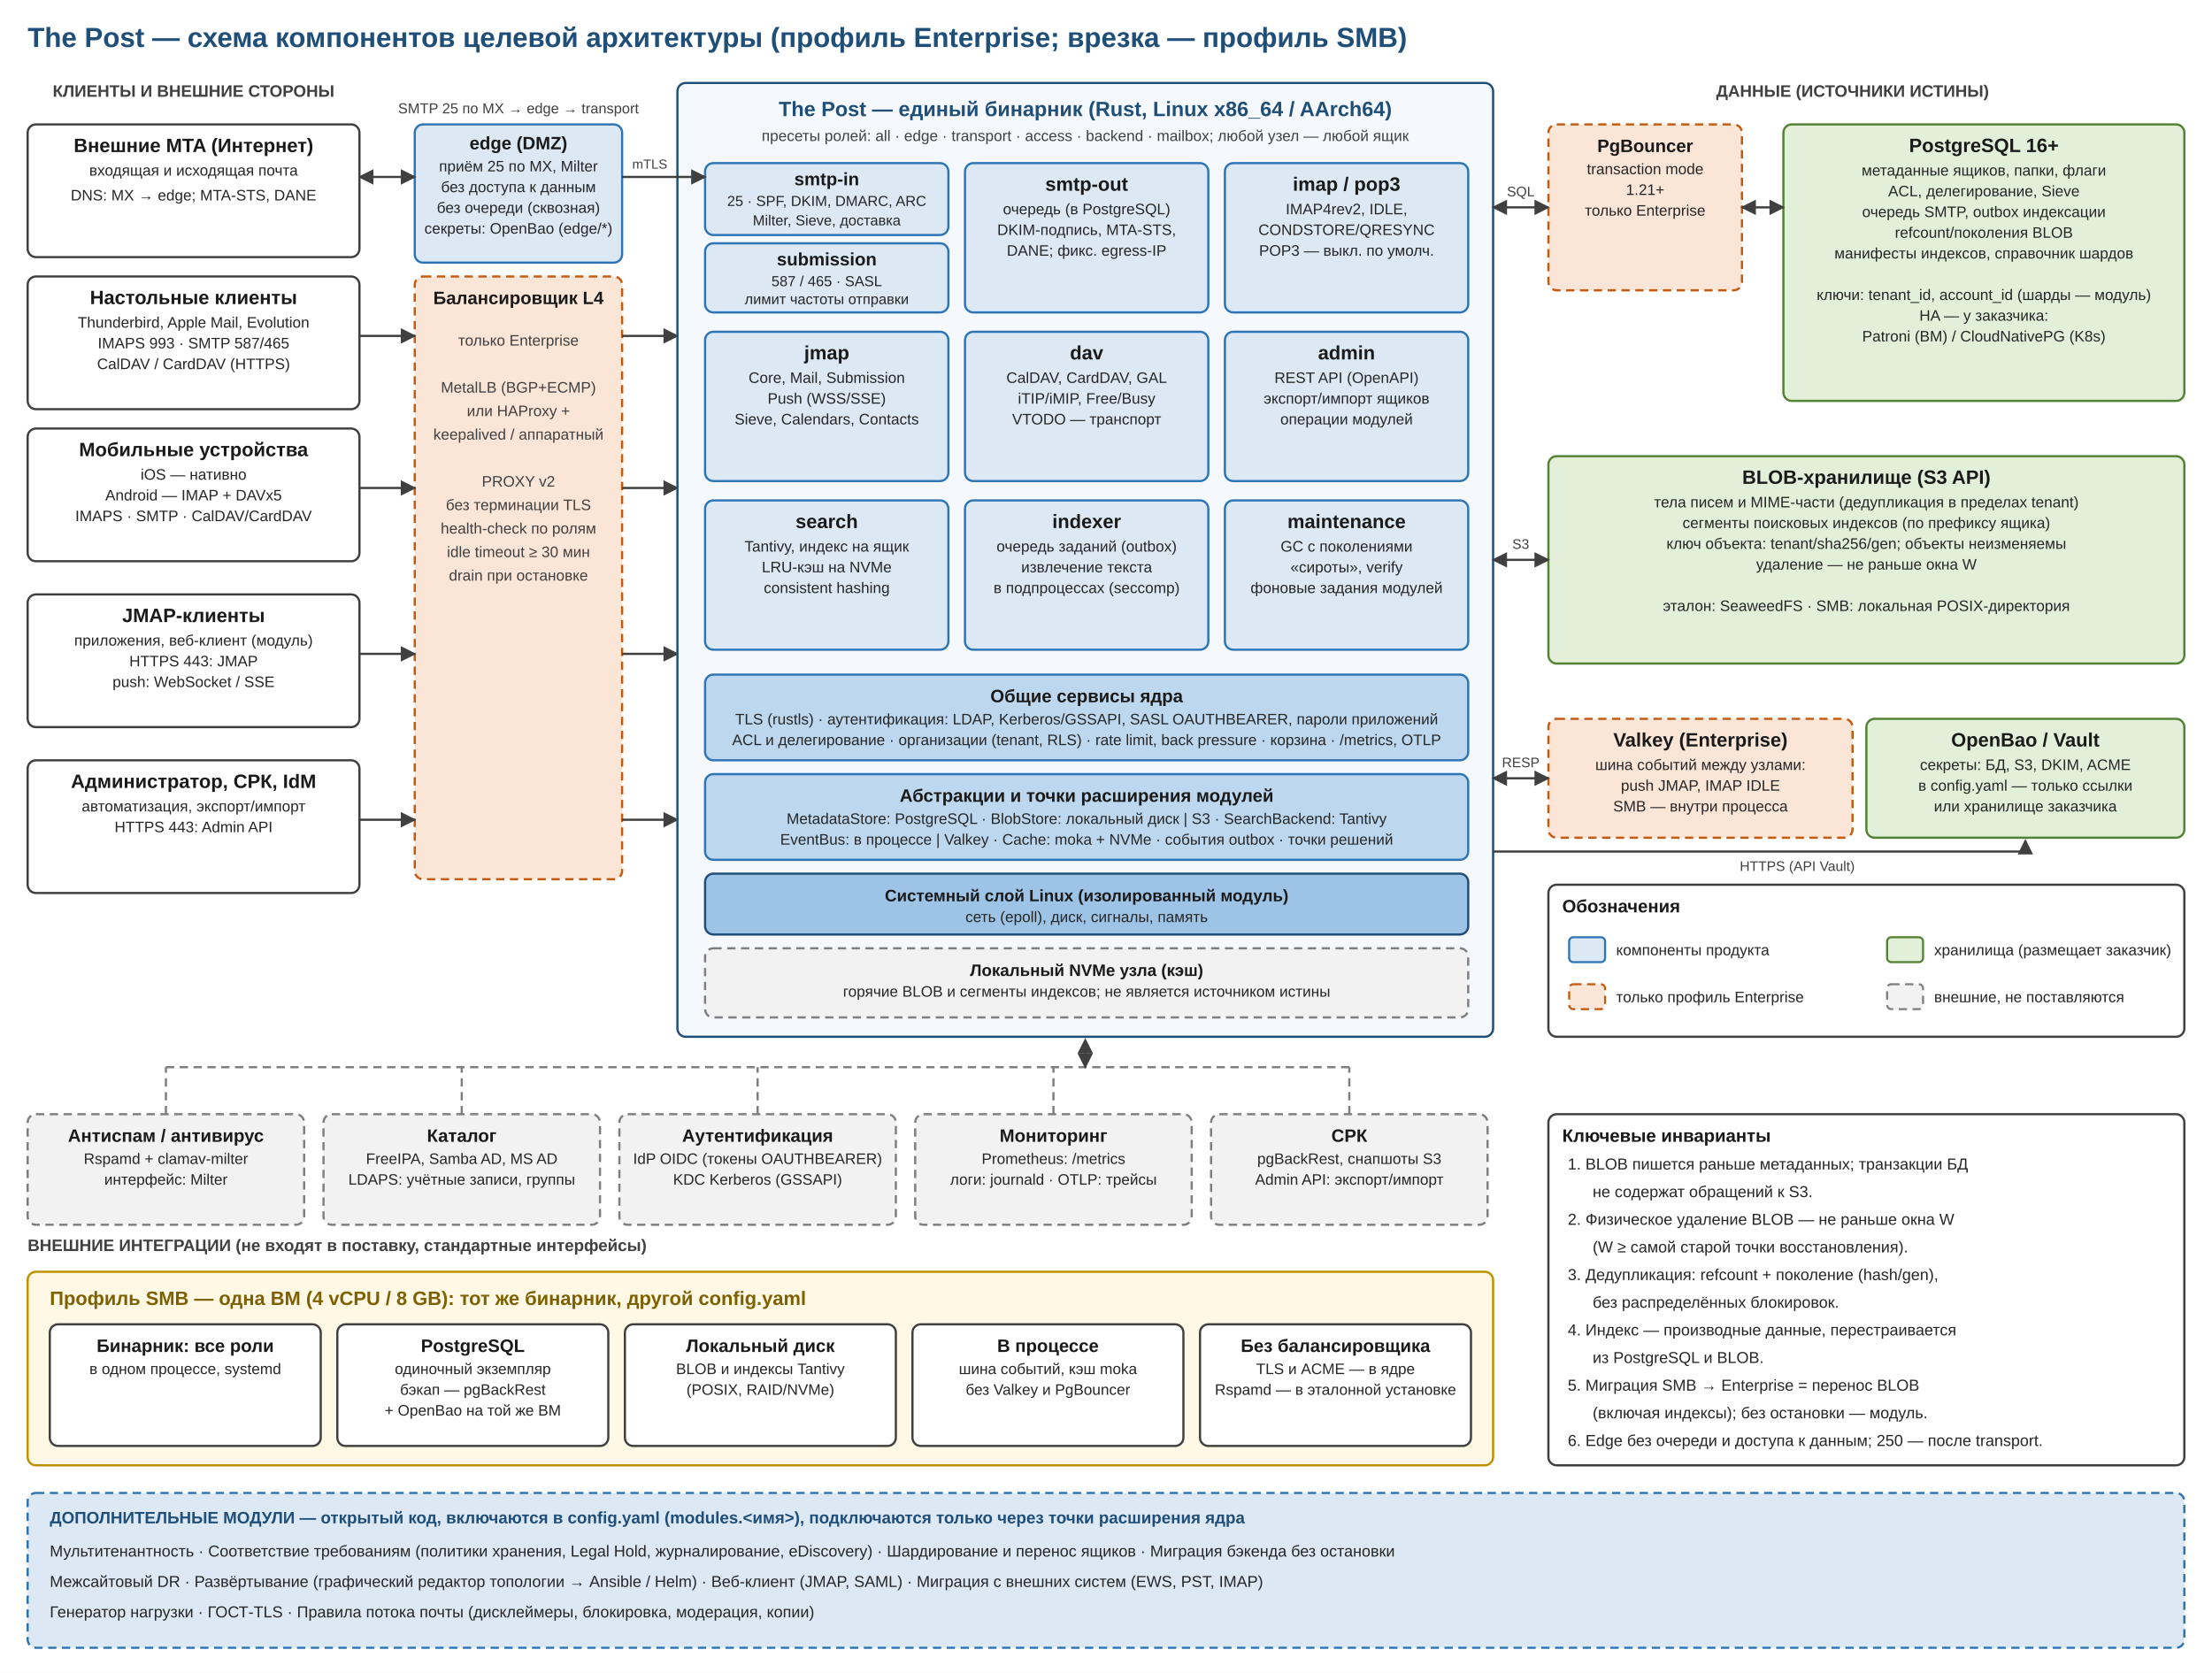
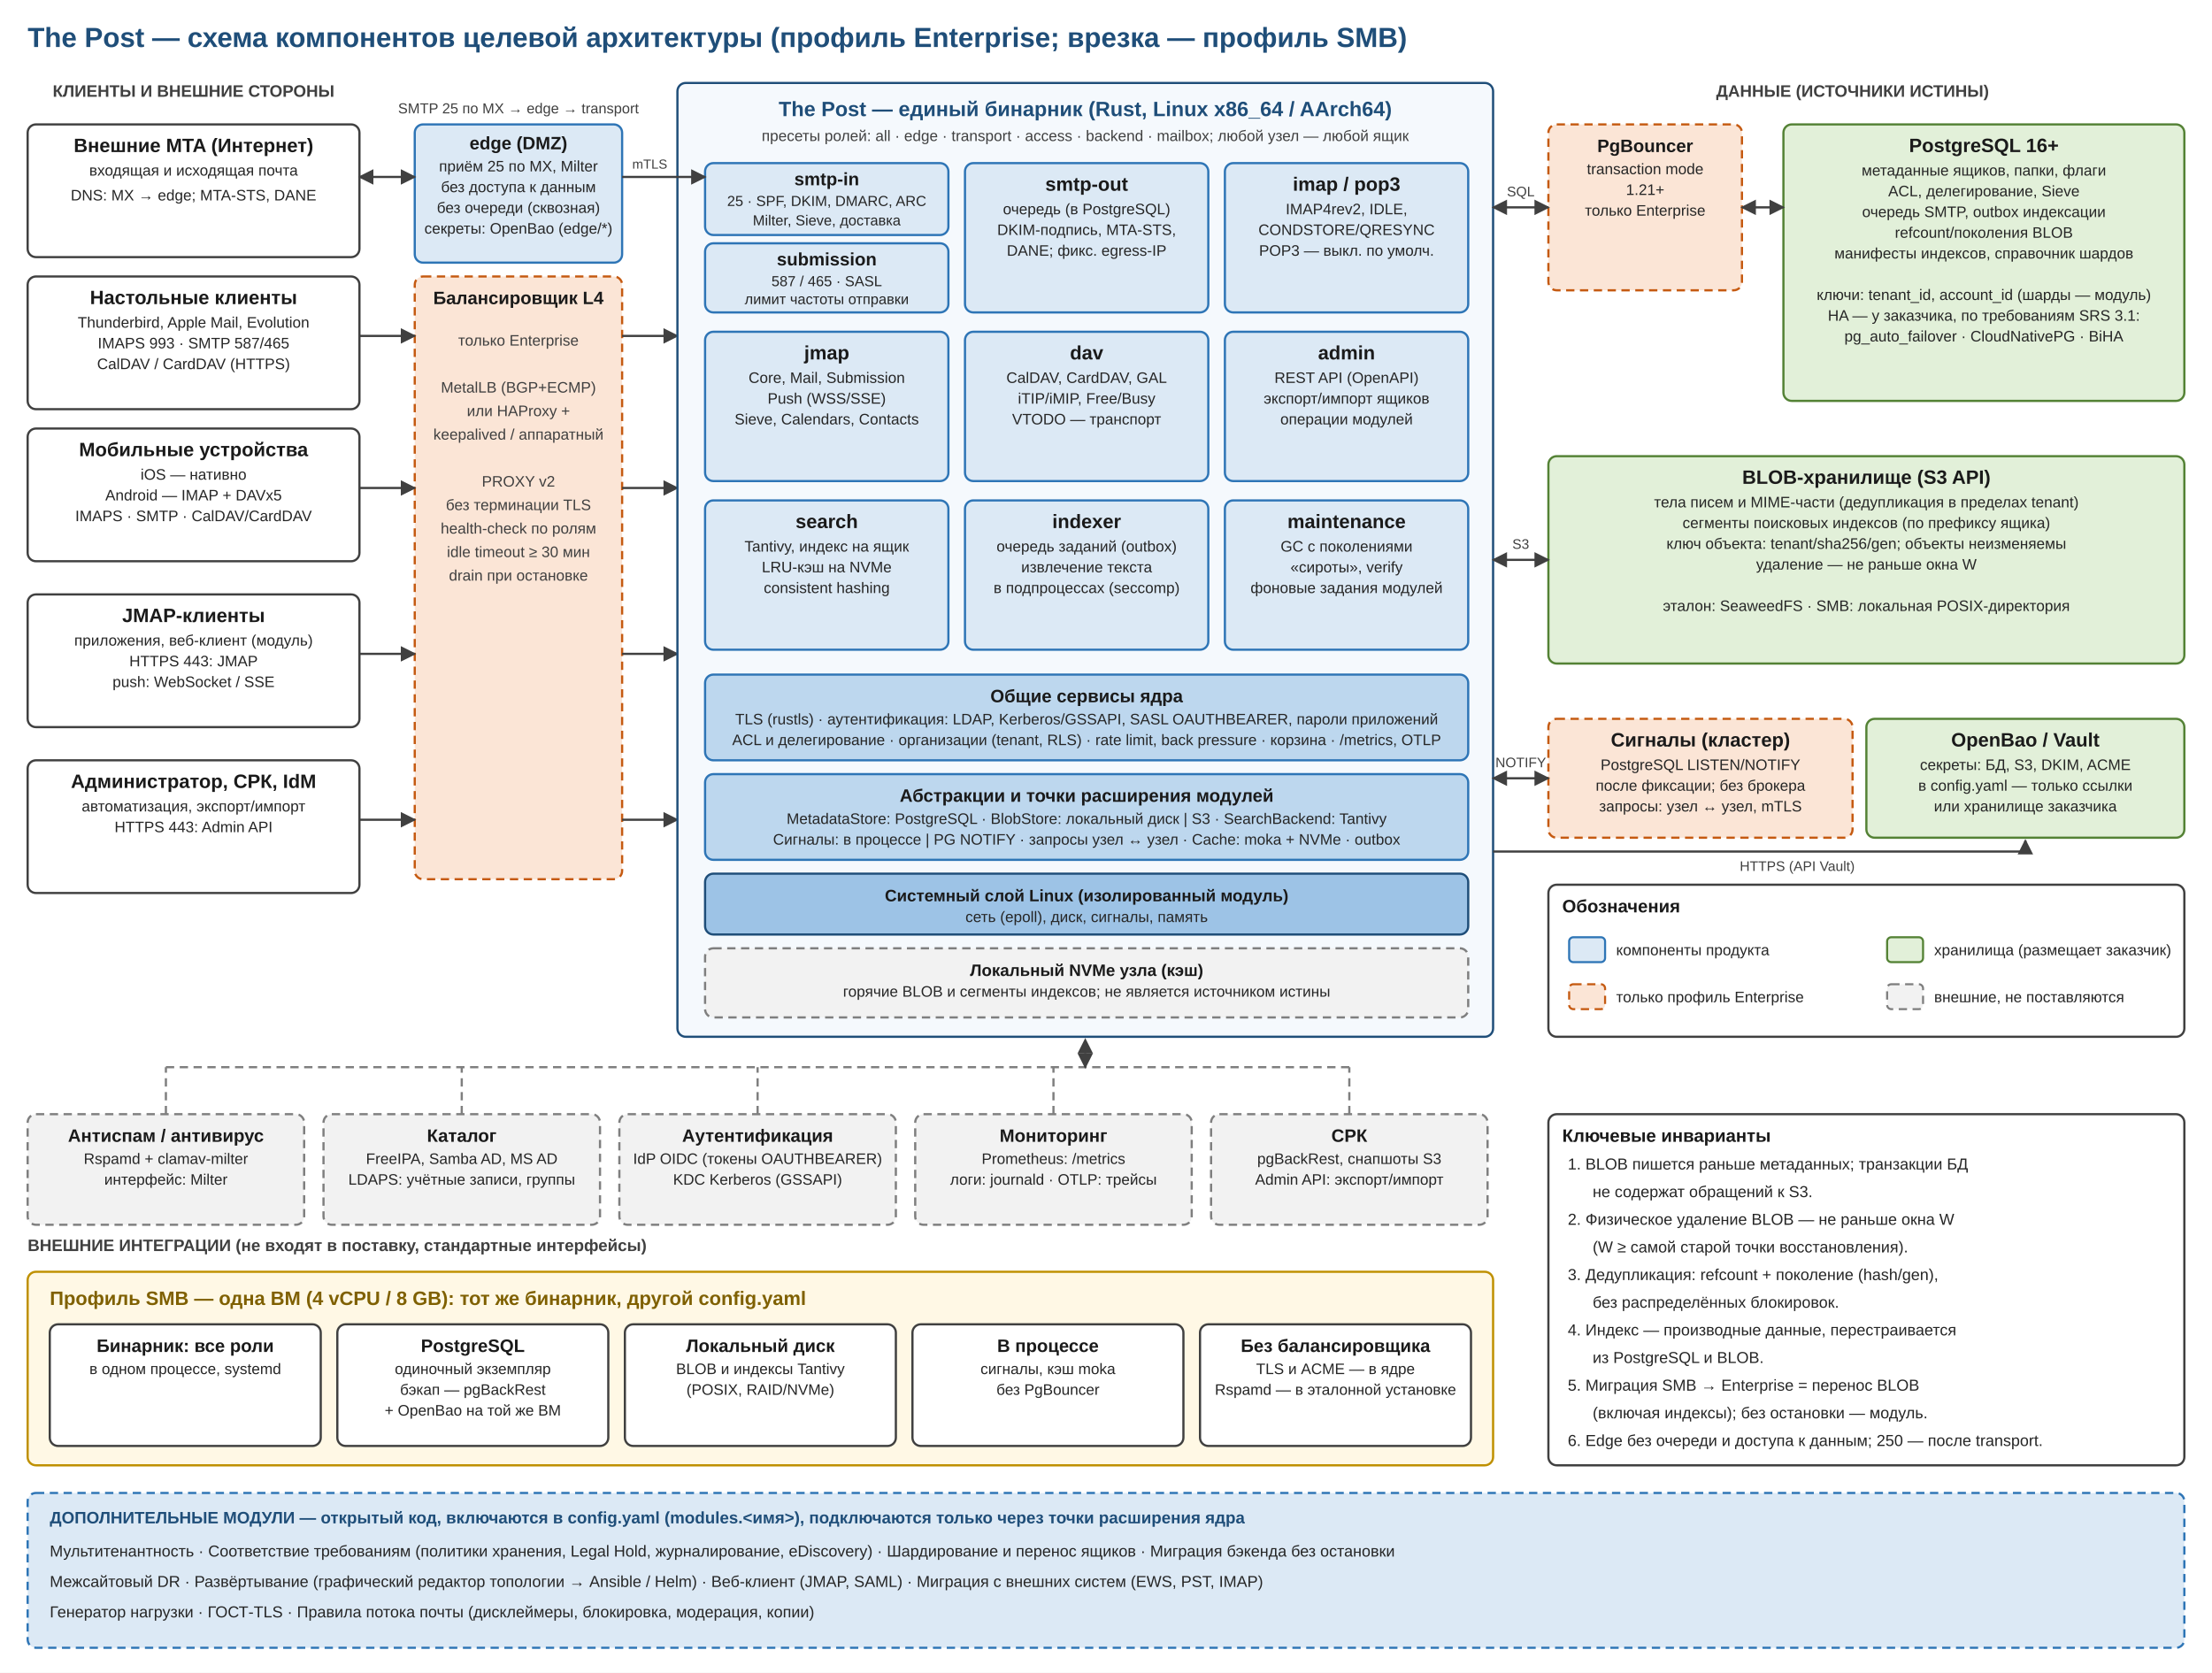
<svg xmlns="http://www.w3.org/2000/svg" width="1600" height="1210" viewBox="0 0 1600 1210" font-family="Arial, 'Liberation Sans', 'DejaVu Sans', sans-serif">
  <defs>
    <marker id="a" viewBox="0 0 10 10" refX="9" refY="5" markerWidth="7" markerHeight="7" orient="auto-start-reverse">
      <path d="M0,0 L10,5 L0,10 z" fill="#404040" />
    </marker>
  </defs>
  <rect width="1600" height="1210" fill="#FFFFFF" />
  <text x="20" y="34" font-size="20" text-anchor="start" fill="#1F4E79" font-weight="bold">The Post — схема компонентов целевой архитектуры (профиль Enterprise; врезка — профиль SMB)</text>
  <text x="140" y="70" font-size="12" text-anchor="middle" fill="#404040" font-weight="bold">КЛИЕНТЫ И ВНЕШНИЕ СТОРОНЫ</text>
  <rect x="20" y="90" width="240" height="96" rx="6" fill="#FFFFFF" stroke="#404040" stroke-width="1.6" />
  <text x="140.0" y="110" font-size="14" font-weight="bold" text-anchor="middle" fill="#1A1A1A">Внешние MTA (Интернет)</text>
  <text x="140.0" y="127" font-size="11" text-anchor="middle" fill="#262626">входящая и исходящая почта</text>
  <text x="140.0" y="145" font-size="11" text-anchor="middle" fill="#262626">DNS: MX → edge; MTA-STS, DANE</text>
  <rect x="20" y="200" width="240" height="96" rx="6" fill="#FFFFFF" stroke="#404040" stroke-width="1.6" />
  <text x="140.0" y="220" font-size="14" font-weight="bold" text-anchor="middle" fill="#1A1A1A">Настольные клиенты</text>
  <text x="140.0" y="237" font-size="11" text-anchor="middle" fill="#262626">Thunderbird, Apple Mail, Evolution</text>
  <text x="140.0" y="252" font-size="11" text-anchor="middle" fill="#262626">IMAPS 993 · SMTP 587/465</text>
  <text x="140.0" y="267" font-size="11" text-anchor="middle" fill="#262626">CalDAV / CardDAV (HTTPS)</text>
  <rect x="20" y="310" width="240" height="96" rx="6" fill="#FFFFFF" stroke="#404040" stroke-width="1.6" />
  <text x="140.0" y="330" font-size="14" font-weight="bold" text-anchor="middle" fill="#1A1A1A">Мобильные устройства</text>
  <text x="140.0" y="347" font-size="11" text-anchor="middle" fill="#262626">iOS — нативно</text>
  <text x="140.0" y="362" font-size="11" text-anchor="middle" fill="#262626">Android — IMAP + DAVx5</text>
  <text x="140.0" y="377" font-size="11" text-anchor="middle" fill="#262626">IMAPS · SMTP · CalDAV/CardDAV</text>
  <rect x="20" y="430" width="240" height="96" rx="6" fill="#FFFFFF" stroke="#404040" stroke-width="1.6" />
  <text x="140.0" y="450" font-size="14" font-weight="bold" text-anchor="middle" fill="#1A1A1A">JMAP-клиенты</text>
  <text x="140.0" y="467" font-size="11" text-anchor="middle" fill="#262626">приложения, веб-клиент (модуль)</text>
  <text x="140.0" y="482" font-size="11" text-anchor="middle" fill="#262626">HTTPS 443: JMAP</text>
  <text x="140.0" y="497" font-size="11" text-anchor="middle" fill="#262626">push: WebSocket / SSE</text>
  <rect x="20" y="550" width="240" height="96" rx="6" fill="#FFFFFF" stroke="#404040" stroke-width="1.6" />
  <text x="140.0" y="570" font-size="14" font-weight="bold" text-anchor="middle" fill="#1A1A1A">Администратор, СРК, IdM</text>
  <text x="140.0" y="587" font-size="11" text-anchor="middle" fill="#262626">автоматизация, экспорт/импорт</text>
  <text x="140.0" y="602" font-size="11" text-anchor="middle" fill="#262626">HTTPS 443: Admin API</text>
  <rect x="300" y="200" width="150" height="436" rx="6" fill="#FBE5D6" stroke="#C55A11" stroke-width="1.6" stroke-dasharray="6 4" />
  <text x="375.0" y="220" font-size="13" font-weight="bold" text-anchor="middle" fill="#1A1A1A">Балансировщик L4</text>
  <text x="375" y="250" font-size="11" text-anchor="middle" fill="#404040">только Enterprise</text>
  <text x="375" y="267" font-size="11" text-anchor="middle" fill="#404040" />
  <text x="375" y="284" font-size="11" text-anchor="middle" fill="#404040">MetalLB (BGP+ECMP)</text>
  <text x="375" y="301" font-size="11" text-anchor="middle" fill="#404040">или HAProxy +</text>
  <text x="375" y="318" font-size="11" text-anchor="middle" fill="#404040">keepalived / аппаратный</text>
  <text x="375" y="335" font-size="11" text-anchor="middle" fill="#404040" />
  <text x="375" y="352" font-size="11" text-anchor="middle" fill="#404040">PROXY v2</text>
  <text x="375" y="369" font-size="11" text-anchor="middle" fill="#404040">без терминации TLS</text>
  <text x="375" y="386" font-size="11" text-anchor="middle" fill="#404040">health-check по ролям</text>
  <text x="375" y="403" font-size="11" text-anchor="middle" fill="#404040">idle timeout ≥ 30 мин</text>
  <text x="375" y="420" font-size="11" text-anchor="middle" fill="#404040">drain при остановке</text>
  <rect x="300" y="90" width="150" height="100" rx="6" fill="#DCE9F5" stroke="#2E75B6" stroke-width="1.6" />
  <text x="375.0" y="108" font-size="13" text-anchor="middle" fill="#1A1A1A" font-weight="bold">edge (DMZ)</text>
  <text x="375.0" y="124" font-size="11" text-anchor="middle" fill="#262626">приём 25 по MX, Milter</text>
  <text x="375.0" y="139" font-size="11" text-anchor="middle" fill="#262626">без доступа к данным</text>
  <text x="375.0" y="154" font-size="11" text-anchor="middle" fill="#262626">без очереди (сквозная)</text>
  <text x="375.0" y="169" font-size="11" text-anchor="middle" fill="#262626">секреты: OpenBao (edge/*)</text>
  <path d="M260,128 L300,128" fill="none" stroke="#404040" stroke-width="1.6" marker-end="url(#a)" marker-start="url(#a)" />
  <text x="375" y="82" font-size="10.5" text-anchor="middle" fill="#404040">SMTP 25 по MX → edge → transport</text>
  <path d="M260,243 L300,243" fill="none" stroke="#404040" stroke-width="1.6" marker-end="url(#a)" />
  <text x="280" y="237" font-size="9" text-anchor="middle" fill="#404040" />
  <path d="M260,353 L300,353" fill="none" stroke="#404040" stroke-width="1.6" marker-end="url(#a)" />
  <text x="280" y="347" font-size="9" text-anchor="middle" fill="#404040" />
  <path d="M260,473 L300,473" fill="none" stroke="#404040" stroke-width="1.6" marker-end="url(#a)" />
  <text x="280" y="467" font-size="9" text-anchor="middle" fill="#404040" />
  <path d="M260,593 L300,593" fill="none" stroke="#404040" stroke-width="1.6" marker-end="url(#a)" />
  <text x="280" y="587" font-size="9" text-anchor="middle" fill="#404040" />
  <path d="M450,243 L490,243" fill="none" stroke="#404040" stroke-width="1.6" marker-end="url(#a)" />
  <path d="M450,353 L490,353" fill="none" stroke="#404040" stroke-width="1.6" marker-end="url(#a)" />
  <path d="M450,473 L490,473" fill="none" stroke="#404040" stroke-width="1.6" marker-end="url(#a)" />
  <path d="M450,593 L490,593" fill="none" stroke="#404040" stroke-width="1.6" marker-end="url(#a)" />
  <rect x="490" y="60" width="590" height="690" rx="6" fill="#F5F9FD" stroke="#1F4E79" stroke-width="1.6" />
  <text x="785" y="84" font-size="15" text-anchor="middle" fill="#1F4E79" font-weight="bold">The Post — единый бинарник (Rust, Linux x86_64 / AArch64)</text>
  <text x="785" y="102" font-size="11" text-anchor="middle" fill="#404040">пресеты ролей: all · edge · transport · access · backend · mailbox; любой узел — любой ящик</text>
  <rect x="510" y="118" width="176" height="52" rx="6" fill="#DCE9F5" stroke="#2E75B6" stroke-width="1.6" />
  <text x="598.0" y="134" font-size="13" text-anchor="middle" fill="#1A1A1A" font-weight="bold">smtp-in</text>
  <text x="598.0" y="149" font-size="10.5" text-anchor="middle" fill="#262626">25 · SPF, DKIM, DMARC, ARC</text>
  <text x="598.0" y="163" font-size="10.5" text-anchor="middle" fill="#262626">Milter, Sieve, доставка</text>
  <rect x="510" y="176" width="176" height="50" rx="6" fill="#DCE9F5" stroke="#2E75B6" stroke-width="1.6" />
  <text x="598.0" y="192" font-size="13" text-anchor="middle" fill="#1A1A1A" font-weight="bold">submission</text>
  <text x="598.0" y="207" font-size="10.5" text-anchor="middle" fill="#262626">587 / 465 · SASL</text>
  <text x="598.0" y="220" font-size="10.5" text-anchor="middle" fill="#262626">лимит частоты отправки</text>
  <rect x="698" y="118" width="176" height="108" rx="6" fill="#DCE9F5" stroke="#2E75B6" stroke-width="1.6" />
  <text x="786.0" y="138" font-size="14" font-weight="bold" text-anchor="middle" fill="#1A1A1A">smtp-out</text>
  <text x="786.0" y="155" font-size="11" text-anchor="middle" fill="#262626">очередь (в PostgreSQL)</text>
  <text x="786.0" y="170" font-size="11" text-anchor="middle" fill="#262626">DKIM-подпись, MTA-STS,</text>
  <text x="786.0" y="185" font-size="11" text-anchor="middle" fill="#262626">DANE; фикс. egress-IP</text>
  <rect x="886" y="118" width="176" height="108" rx="6" fill="#DCE9F5" stroke="#2E75B6" stroke-width="1.6" />
  <text x="974.0" y="138" font-size="14" font-weight="bold" text-anchor="middle" fill="#1A1A1A">imap / pop3</text>
  <text x="974.0" y="155" font-size="11" text-anchor="middle" fill="#262626">IMAP4rev2, IDLE,</text>
  <text x="974.0" y="170" font-size="11" text-anchor="middle" fill="#262626">CONDSTORE/QRESYNC</text>
  <text x="974.0" y="185" font-size="11" text-anchor="middle" fill="#262626">POP3 — выкл. по умолч.</text>
  <rect x="510" y="240" width="176" height="108" rx="6" fill="#DCE9F5" stroke="#2E75B6" stroke-width="1.6" />
  <text x="598.0" y="260" font-size="14" font-weight="bold" text-anchor="middle" fill="#1A1A1A">jmap</text>
  <text x="598.0" y="277" font-size="11" text-anchor="middle" fill="#262626">Core, Mail, Submission</text>
  <text x="598.0" y="292" font-size="11" text-anchor="middle" fill="#262626">Push (WSS/SSE)</text>
  <text x="598.0" y="307" font-size="11" text-anchor="middle" fill="#262626">Sieve, Calendars, Contacts</text>
  <rect x="698" y="240" width="176" height="108" rx="6" fill="#DCE9F5" stroke="#2E75B6" stroke-width="1.6" />
  <text x="786.0" y="260" font-size="14" font-weight="bold" text-anchor="middle" fill="#1A1A1A">dav</text>
  <text x="786.0" y="277" font-size="11" text-anchor="middle" fill="#262626">CalDAV, CardDAV, GAL</text>
  <text x="786.0" y="292" font-size="11" text-anchor="middle" fill="#262626">iTIP/iMIP, Free/Busy</text>
  <text x="786.0" y="307" font-size="11" text-anchor="middle" fill="#262626">VTODO — транспорт</text>
  <rect x="886" y="240" width="176" height="108" rx="6" fill="#DCE9F5" stroke="#2E75B6" stroke-width="1.6" />
  <text x="974.0" y="260" font-size="14" font-weight="bold" text-anchor="middle" fill="#1A1A1A">admin</text>
  <text x="974.0" y="277" font-size="11" text-anchor="middle" fill="#262626">REST API (OpenAPI)</text>
  <text x="974.0" y="292" font-size="11" text-anchor="middle" fill="#262626">экспорт/импорт ящиков</text>
  <text x="974.0" y="307" font-size="11" text-anchor="middle" fill="#262626">операции модулей</text>
  <rect x="510" y="362" width="176" height="108" rx="6" fill="#DCE9F5" stroke="#2E75B6" stroke-width="1.6" />
  <text x="598.0" y="382" font-size="14" font-weight="bold" text-anchor="middle" fill="#1A1A1A">search</text>
  <text x="598.0" y="399" font-size="11" text-anchor="middle" fill="#262626">Tantivy, индекс на ящик</text>
  <text x="598.0" y="414" font-size="11" text-anchor="middle" fill="#262626">LRU-кэш на NVMe</text>
  <text x="598.0" y="429" font-size="11" text-anchor="middle" fill="#262626">consistent hashing</text>
  <rect x="698" y="362" width="176" height="108" rx="6" fill="#DCE9F5" stroke="#2E75B6" stroke-width="1.6" />
  <text x="786.0" y="382" font-size="14" font-weight="bold" text-anchor="middle" fill="#1A1A1A">indexer</text>
  <text x="786.0" y="399" font-size="11" text-anchor="middle" fill="#262626">очередь заданий (outbox)</text>
  <text x="786.0" y="414" font-size="11" text-anchor="middle" fill="#262626">извлечение текста</text>
  <text x="786.0" y="429" font-size="11" text-anchor="middle" fill="#262626">в подпроцессах (seccomp)</text>
  <rect x="886" y="362" width="176" height="108" rx="6" fill="#DCE9F5" stroke="#2E75B6" stroke-width="1.6" />
  <text x="974.0" y="382" font-size="14" font-weight="bold" text-anchor="middle" fill="#1A1A1A">maintenance</text>
  <text x="974.0" y="399" font-size="11" text-anchor="middle" fill="#262626">GC с поколениями</text>
  <text x="974.0" y="414" font-size="11" text-anchor="middle" fill="#262626">«сироты», verify</text>
  <text x="974.0" y="429" font-size="11" text-anchor="middle" fill="#262626">фоновые задания модулей</text>
  <rect x="510" y="488" width="552" height="62" rx="6" fill="#BDD7EE" stroke="#2E75B6" stroke-width="1.6" />
  <text x="786.0" y="508" font-size="13" font-weight="bold" text-anchor="middle" fill="#1A1A1A">Общие сервисы ядра</text>
  <text x="786.0" y="524" font-size="11" text-anchor="middle" fill="#262626">TLS (rustls) · аутентификация: LDAP, Kerberos/GSSAPI, SASL OAUTHBEARER, пароли приложений</text>
  <text x="786.0" y="539" font-size="11" text-anchor="middle" fill="#262626">ACL и делегирование · организации (tenant, RLS) · rate limit, back pressure · корзина · /metrics, OTLP</text>
  <rect x="510" y="560" width="552" height="62" rx="6" fill="#BDD7EE" stroke="#2E75B6" stroke-width="1.6" />
  <text x="786.0" y="580" font-size="13" font-weight="bold" text-anchor="middle" fill="#1A1A1A">Абстракции и точки расширения модулей</text>
  <text x="786.0" y="596" font-size="11" text-anchor="middle" fill="#262626">MetadataStore: PostgreSQL · BlobStore: локальный диск | S3 · SearchBackend: Tantivy</text>
-   <text x="786.0" y="611" font-size="11" text-anchor="middle" fill="#262626">EventBus: в процессе | Valkey · Cache: moka + NVMe · события outbox · точки решений</text>
+   <text x="786.0" y="611" font-size="11" text-anchor="middle" fill="#262626">Сигналы: в процессе | PG NOTIFY · запросы узел ↔ узел · Cache: moka + NVMe · outbox</text>
  <rect x="510" y="632" width="552" height="44" rx="6" fill="#9DC3E6" stroke="#1F4E79" stroke-width="1.6" />
  <text x="786.0" y="652" font-size="12" font-weight="bold" text-anchor="middle" fill="#1A1A1A">Системный слой Linux (изолированный модуль)</text>
  <text x="786.0" y="667" font-size="11" text-anchor="middle" fill="#262626">сеть (epoll), диск, сигналы, память</text>
  <rect x="510" y="686" width="552" height="50" rx="6" fill="#F2F2F2" stroke="#7F7F7F" stroke-width="1.6" stroke-dasharray="6 4" />
  <text x="786.0" y="706" font-size="12" font-weight="bold" text-anchor="middle" fill="#1A1A1A">Локальный NVMe узла (кэш)</text>
  <text x="786.0" y="721" font-size="11" text-anchor="middle" fill="#262626">горячие BLOB и сегменты индексов; не является источником истины</text>
  <text x="1340" y="70" font-size="12" text-anchor="middle" fill="#404040" font-weight="bold">ДАННЫЕ (ИСТОЧНИКИ ИСТИНЫ)</text>
  <rect x="1120" y="90" width="140" height="120" rx="6" fill="#FBE5D6" stroke="#C55A11" stroke-width="1.6" stroke-dasharray="6 4" />
  <text x="1190.0" y="110" font-size="13" font-weight="bold" text-anchor="middle" fill="#1A1A1A">PgBouncer</text>
  <text x="1190.0" y="126" font-size="11" text-anchor="middle" fill="#262626">transaction mode</text>
  <text x="1190.0" y="141" font-size="11" text-anchor="middle" fill="#262626">1.21+</text>
  <text x="1190.0" y="156" font-size="11" text-anchor="middle" fill="#262626">только Enterprise</text>
  <rect x="1290" y="90" width="290" height="200" rx="6" fill="#E2F0D9" stroke="#548235" stroke-width="1.6" />
  <text x="1435.0" y="110" font-size="14" font-weight="bold" text-anchor="middle" fill="#1A1A1A">PostgreSQL 16+</text>
  <text x="1435.0" y="127" font-size="11" text-anchor="middle" fill="#262626">метаданные ящиков, папки, флаги</text>
  <text x="1435.0" y="142" font-size="11" text-anchor="middle" fill="#262626">ACL, делегирование, Sieve</text>
  <text x="1435.0" y="157" font-size="11" text-anchor="middle" fill="#262626">очередь SMTP, outbox индексации</text>
  <text x="1435.0" y="172" font-size="11" text-anchor="middle" fill="#262626">refcount/поколения BLOB</text>
  <text x="1435.0" y="187" font-size="11" text-anchor="middle" fill="#262626">манифесты индексов, справочник шардов</text>
  <text x="1435.0" y="202" font-size="11" text-anchor="middle" fill="#262626" />
  <text x="1435.0" y="217" font-size="11" text-anchor="middle" fill="#262626">ключи: tenant_id, account_id (шарды — модуль)</text>
-   <text x="1435.0" y="232" font-size="11" text-anchor="middle" fill="#262626">HA — у заказчика:</text>
-   <text x="1435.0" y="247" font-size="11" text-anchor="middle" fill="#262626">Patroni (ВМ) / CloudNativePG (K8s)</text>
+   <text x="1435.0" y="232" font-size="11" text-anchor="middle" fill="#262626">HA — у заказчика, по требованиям SRS 3.1:</text>
+   <text x="1435.0" y="247" font-size="11" text-anchor="middle" fill="#262626">pg_auto_failover · CloudNativePG · BiHA</text>
  <rect x="1120" y="330" width="460" height="150" rx="6" fill="#E2F0D9" stroke="#548235" stroke-width="1.6" />
  <text x="1350.0" y="350" font-size="14" font-weight="bold" text-anchor="middle" fill="#1A1A1A">BLOB-хранилище (S3 API)</text>
  <text x="1350.0" y="367" font-size="11" text-anchor="middle" fill="#262626">тела писем и MIME-части (дедупликация в пределах tenant)</text>
  <text x="1350.0" y="382" font-size="11" text-anchor="middle" fill="#262626">сегменты поисковых индексов (по префиксу ящика)</text>
  <text x="1350.0" y="397" font-size="11" text-anchor="middle" fill="#262626">ключ объекта: tenant/sha256/gen; объекты неизменяемы</text>
  <text x="1350.0" y="412" font-size="11" text-anchor="middle" fill="#262626">удаление — не раньше окна W</text>
  <text x="1350.0" y="427" font-size="11" text-anchor="middle" fill="#262626" />
  <text x="1350.0" y="442" font-size="11" text-anchor="middle" fill="#262626">эталон: SeaweedFS · SMB: локальная POSIX-директория</text>
  <rect x="1120" y="520" width="220" height="86" rx="6" fill="#FBE5D6" stroke="#C55A11" stroke-width="1.6" stroke-dasharray="6 4" />
  <rect x="1350" y="520" width="230" height="86" rx="6" fill="#E2F0D9" stroke="#548235" stroke-width="1.6" />
  <text x="1465.0" y="540" font-size="14" font-weight="bold" text-anchor="middle" fill="#1A1A1A">OpenBao / Vault</text>
  <text x="1465.0" y="557" font-size="11" text-anchor="middle" fill="#262626">секреты: БД, S3, DKIM, ACME</text>
  <text x="1465.0" y="572" font-size="11" text-anchor="middle" fill="#262626">в config.yaml — только ссылки</text>
  <text x="1465.0" y="587" font-size="11" text-anchor="middle" fill="#262626">или хранилище заказчика</text>
  <path d="M1080,616 L1465,616 L1465,608" fill="none" stroke="#404040" stroke-width="1.6" marker-end="url(#a)" />
  <text x="1300" y="630" font-size="10" text-anchor="middle" fill="#404040">HTTPS (API Vault)</text>
-   <text x="1230.0" y="540" font-size="14" font-weight="bold" text-anchor="middle" fill="#1A1A1A">Valkey (Enterprise)</text>
-   <text x="1230.0" y="557" font-size="11" text-anchor="middle" fill="#262626">шина событий между узлами:</text>
-   <text x="1230.0" y="572" font-size="11" text-anchor="middle" fill="#262626">push JMAP, IMAP IDLE</text>
-   <text x="1230.0" y="587" font-size="11" text-anchor="middle" fill="#262626">SMB — внутри процесса</text>
+   <text x="1230.0" y="540" font-size="14" font-weight="bold" text-anchor="middle" fill="#1A1A1A">Сигналы (кластер)</text>
+   <text x="1230.0" y="557" font-size="11" text-anchor="middle" fill="#262626">PostgreSQL LISTEN/NOTIFY</text>
+   <text x="1230.0" y="572" font-size="11" text-anchor="middle" fill="#262626">после фиксации; без брокера</text>
+   <text x="1230.0" y="587" font-size="11" text-anchor="middle" fill="#262626">запросы: узел ↔ узел, mTLS</text>
  <path d="M1080,150 L1120,150" fill="none" stroke="#404040" stroke-width="1.6" marker-end="url(#a)" marker-start="url(#a)" />
  <path d="M1260,150 L1290,150" fill="none" stroke="#404040" stroke-width="1.6" marker-end="url(#a)" marker-start="url(#a)" />
  <text x="1100" y="142" font-size="10" text-anchor="middle" fill="#404040">SQL</text>
  <path d="M1080,405 L1120,405" fill="none" stroke="#404040" stroke-width="1.6" marker-end="url(#a)" marker-start="url(#a)" />
  <text x="1100" y="397" font-size="10" text-anchor="middle" fill="#404040">S3</text>
  <path d="M1080,563 L1120,563" fill="none" stroke="#404040" stroke-width="1.6" marker-end="url(#a)" marker-start="url(#a)" />
-   <text x="1100" y="555" font-size="10" text-anchor="middle" fill="#404040">RESP</text>
+   <text x="1100" y="555" font-size="10" text-anchor="middle" fill="#404040">NOTIFY</text>
  <rect x="1120" y="640" width="460" height="110" rx="6" fill="#FFFFFF" stroke="#404040" stroke-width="1.6" />
  <text x="1130" y="660" font-size="13" font-weight="bold" text-anchor="start" fill="#1A1A1A">Обозначения</text>
  <rect x="1135" y="678" width="26" height="18" rx="3" fill="#DCE9F5" stroke="#2E75B6" stroke-width="1.5" />
  <text x="1169" y="691" font-size="11" text-anchor="start" fill="#262626">компоненты продукта</text>
  <rect x="1365" y="678" width="26" height="18" rx="3" fill="#E2F0D9" stroke="#548235" stroke-width="1.5" />
  <text x="1399" y="691" font-size="11" text-anchor="start" fill="#262626">хранилища (размещает заказчик)</text>
  <rect x="1135" y="712" width="26" height="18" rx="3" fill="#FBE5D6" stroke="#C55A11" stroke-width="1.5" stroke-dasharray="6 4" />
  <text x="1169" y="725" font-size="11" text-anchor="start" fill="#262626">только профиль Enterprise</text>
  <rect x="1365" y="712" width="26" height="18" rx="3" fill="#F2F2F2" stroke="#7F7F7F" stroke-width="1.5" stroke-dasharray="6 4" />
  <text x="1399" y="725" font-size="11" text-anchor="start" fill="#262626">внешние, не поставляются</text>
  <text x="20" y="905" font-size="12" text-anchor="start" fill="#404040" font-weight="bold">ВНЕШНИЕ ИНТЕГРАЦИИ (не входят в поставку, стандартные интерфейсы)</text>
  <path d="M120,772 L976,772" stroke="#7F7F7F" stroke-width="1.6" stroke-dasharray="6 4" fill="none" />
  <path d="M785,772 L785,752" fill="none" stroke="#404040" stroke-width="1.6" marker-end="url(#a)" marker-start="url(#a)" stroke-dasharray="6 4" />
  <rect x="20" y="806" width="200" height="80" rx="6" fill="#F2F2F2" stroke="#7F7F7F" stroke-width="1.6" stroke-dasharray="6 4" />
  <text x="120.0" y="826" font-size="13" font-weight="bold" text-anchor="middle" fill="#1A1A1A">Антиспам / антивирус</text>
  <text x="120.0" y="842" font-size="11" text-anchor="middle" fill="#262626">Rspamd + clamav-milter</text>
  <text x="120.0" y="857" font-size="11" text-anchor="middle" fill="#262626">интерфейс: Milter</text>
  <path d="M120,806 L120,772" stroke="#7F7F7F" stroke-width="1.6" stroke-dasharray="6 4" fill="none" />
  <rect x="234" y="806" width="200" height="80" rx="6" fill="#F2F2F2" stroke="#7F7F7F" stroke-width="1.6" stroke-dasharray="6 4" />
  <text x="334.0" y="826" font-size="13" font-weight="bold" text-anchor="middle" fill="#1A1A1A">Каталог</text>
  <text x="334.0" y="842" font-size="11" text-anchor="middle" fill="#262626">FreeIPA, Samba AD, MS AD</text>
  <text x="334.0" y="857" font-size="11" text-anchor="middle" fill="#262626">LDAPS: учётные записи, группы</text>
  <path d="M334,806 L334,772" stroke="#7F7F7F" stroke-width="1.6" stroke-dasharray="6 4" fill="none" />
  <rect x="448" y="806" width="200" height="80" rx="6" fill="#F2F2F2" stroke="#7F7F7F" stroke-width="1.6" stroke-dasharray="6 4" />
  <text x="548.0" y="826" font-size="13" font-weight="bold" text-anchor="middle" fill="#1A1A1A">Аутентификация</text>
  <text x="548.0" y="842" font-size="11" text-anchor="middle" fill="#262626">IdP OIDC (токены OAUTHBEARER)</text>
  <text x="548.0" y="857" font-size="11" text-anchor="middle" fill="#262626">KDC Kerberos (GSSAPI)</text>
  <path d="M548,806 L548,772" stroke="#7F7F7F" stroke-width="1.6" stroke-dasharray="6 4" fill="none" />
  <rect x="662" y="806" width="200" height="80" rx="6" fill="#F2F2F2" stroke="#7F7F7F" stroke-width="1.6" stroke-dasharray="6 4" />
  <text x="762.0" y="826" font-size="13" font-weight="bold" text-anchor="middle" fill="#1A1A1A">Мониторинг</text>
  <text x="762.0" y="842" font-size="11" text-anchor="middle" fill="#262626">Prometheus: /metrics</text>
  <text x="762.0" y="857" font-size="11" text-anchor="middle" fill="#262626">логи: journald · OTLP: трейсы</text>
  <path d="M762,806 L762,772" stroke="#7F7F7F" stroke-width="1.6" stroke-dasharray="6 4" fill="none" />
  <rect x="876" y="806" width="200" height="80" rx="6" fill="#F2F2F2" stroke="#7F7F7F" stroke-width="1.6" stroke-dasharray="6 4" />
  <text x="976.0" y="826" font-size="13" font-weight="bold" text-anchor="middle" fill="#1A1A1A">СРК</text>
  <text x="976.0" y="842" font-size="11" text-anchor="middle" fill="#262626">pgBackRest, снапшоты S3</text>
  <text x="976.0" y="857" font-size="11" text-anchor="middle" fill="#262626">Admin API: экспорт/импорт</text>
  <path d="M976,806 L976,772" stroke="#7F7F7F" stroke-width="1.6" stroke-dasharray="6 4" fill="none" />
  <rect x="20" y="920" width="1060" height="140" rx="6" fill="#FFF8E5" stroke="#BF9000" stroke-width="1.6" />
  <text x="36" y="944" font-size="14" text-anchor="start" fill="#7F6000" font-weight="bold">Профиль SMB — одна ВМ (4 vCPU / 8 GB): тот же бинарник, другой config.yaml</text>
  <rect x="36" y="958" width="196" height="88" rx="6" fill="#FFFFFF" stroke="#404040" stroke-width="1.6" />
  <text x="134.0" y="978" font-size="13" font-weight="bold" text-anchor="middle" fill="#1A1A1A">Бинарник: все роли</text>
  <text x="134.0" y="994" font-size="11" text-anchor="middle" fill="#262626">в одном процессе, systemd</text>
  <rect x="244" y="958" width="196" height="88" rx="6" fill="#FFFFFF" stroke="#404040" stroke-width="1.6" />
  <text x="342.0" y="978" font-size="13" font-weight="bold" text-anchor="middle" fill="#1A1A1A">PostgreSQL</text>
  <text x="342.0" y="994" font-size="11" text-anchor="middle" fill="#262626">одиночный экземпляр</text>
  <text x="342.0" y="1009" font-size="11" text-anchor="middle" fill="#262626">бэкап — pgBackRest</text>
  <text x="342.0" y="1024" font-size="11" text-anchor="middle" fill="#262626">+ OpenBao на той же ВМ</text>
  <rect x="452" y="958" width="196" height="88" rx="6" fill="#FFFFFF" stroke="#404040" stroke-width="1.6" />
  <text x="550.0" y="978" font-size="13" font-weight="bold" text-anchor="middle" fill="#1A1A1A">Локальный диск</text>
  <text x="550.0" y="994" font-size="11" text-anchor="middle" fill="#262626">BLOB и индексы Tantivy</text>
  <text x="550.0" y="1009" font-size="11" text-anchor="middle" fill="#262626">(POSIX, RAID/NVMe)</text>
  <rect x="660" y="958" width="196" height="88" rx="6" fill="#FFFFFF" stroke="#404040" stroke-width="1.6" />
  <text x="758.0" y="978" font-size="13" font-weight="bold" text-anchor="middle" fill="#1A1A1A">В процессе</text>
-   <text x="758.0" y="994" font-size="11" text-anchor="middle" fill="#262626">шина событий, кэш moka</text>
-   <text x="758.0" y="1009" font-size="11" text-anchor="middle" fill="#262626">без Valkey и PgBouncer</text>
+   <text x="758.0" y="994" font-size="11" text-anchor="middle" fill="#262626">сигналы, кэш moka</text>
+   <text x="758.0" y="1009" font-size="11" text-anchor="middle" fill="#262626">без PgBouncer</text>
  <rect x="868" y="958" width="196" height="88" rx="6" fill="#FFFFFF" stroke="#404040" stroke-width="1.6" />
  <text x="966.0" y="978" font-size="13" font-weight="bold" text-anchor="middle" fill="#1A1A1A">Без балансировщика</text>
  <text x="966.0" y="994" font-size="11" text-anchor="middle" fill="#262626">TLS и ACME — в ядре</text>
  <text x="966.0" y="1009" font-size="11" text-anchor="middle" fill="#262626">Rspamd — в эталонной установке</text>
  <rect x="1120" y="806" width="460" height="254" rx="6" fill="#FFFFFF" stroke="#404040" stroke-width="1.6" />
  <text x="1130" y="826" font-size="13" font-weight="bold" text-anchor="start" fill="#1A1A1A">Ключевые инварианты</text>
  <text x="1134" y="846" font-size="11.5" text-anchor="start" fill="#262626">1. BLOB пишется раньше метаданных; транзакции БД</text>
  <text x="1152" y="866" font-size="11.5" text-anchor="start" fill="#262626">не содержат обращений к S3.</text>
  <text x="1134" y="886" font-size="11.5" text-anchor="start" fill="#262626">2. Физическое удаление BLOB — не раньше окна W</text>
  <text x="1152" y="906" font-size="11.5" text-anchor="start" fill="#262626">(W ≥ самой старой точки восстановления).</text>
  <text x="1134" y="926" font-size="11.5" text-anchor="start" fill="#262626">3. Дедупликация: refcount + поколение (hash/gen),</text>
  <text x="1152" y="946" font-size="11.5" text-anchor="start" fill="#262626">без распределённых блокировок.</text>
  <text x="1134" y="966" font-size="11.5" text-anchor="start" fill="#262626">4. Индекс — производные данные, перестраивается</text>
  <text x="1152" y="986" font-size="11.5" text-anchor="start" fill="#262626">из PostgreSQL и BLOB.</text>
  <text x="1134" y="1006" font-size="11.5" text-anchor="start" fill="#262626">5. Миграция SMB → Enterprise = перенос BLOB</text>
  <text x="1152" y="1026" font-size="11.5" text-anchor="start" fill="#262626">(включая индексы); без остановки — модуль.</text>
  <text x="1134" y="1046" font-size="11.5" text-anchor="start" fill="#262626">6. Edge без очереди и доступа к данным; 250 — после transport.</text>
  <path d="M450,128 L510,128" fill="none" stroke="#404040" stroke-width="1.6" marker-end="url(#a)" />
  <text x="470" y="122" font-size="9.5" text-anchor="middle" fill="#404040">mTLS</text>
  <rect x="20" y="1080" width="1560" height="112" rx="6" fill="#DCE9F5" stroke="#2E75B6" stroke-width="1.6" stroke-dasharray="6 4" />
  <text x="36" y="1102" font-size="12" text-anchor="start" fill="#1F4E79" font-weight="bold">ДОПОЛНИТЕЛЬНЫЕ МОДУЛИ — открытый код, включаются в config.yaml (modules.&lt;имя&gt;), подключаются только через точки расширения ядра</text>
  <text x="36" y="1126" font-size="11.5" text-anchor="start" fill="#262626">Мультитенантность · Соответствие требованиям (политики хранения, Legal Hold, журналирование, eDiscovery) · Шардирование и перенос ящиков · Миграция бэкенда без остановки</text>
  <text x="36" y="1148" font-size="11.5" text-anchor="start" fill="#262626">Межсайтовый DR · Развёртывание (графический редактор топологии → Ansible / Helm) · Веб-клиент (JMAP, SAML) · Миграция с внешних систем (EWS, PST, IMAP)</text>
  <text x="36" y="1170" font-size="11.5" text-anchor="start" fill="#262626">Генератор нагрузки · ГОСТ-TLS · Правила потока почты (дисклеймеры, блокировка, модерация, копии)</text>
</svg>
